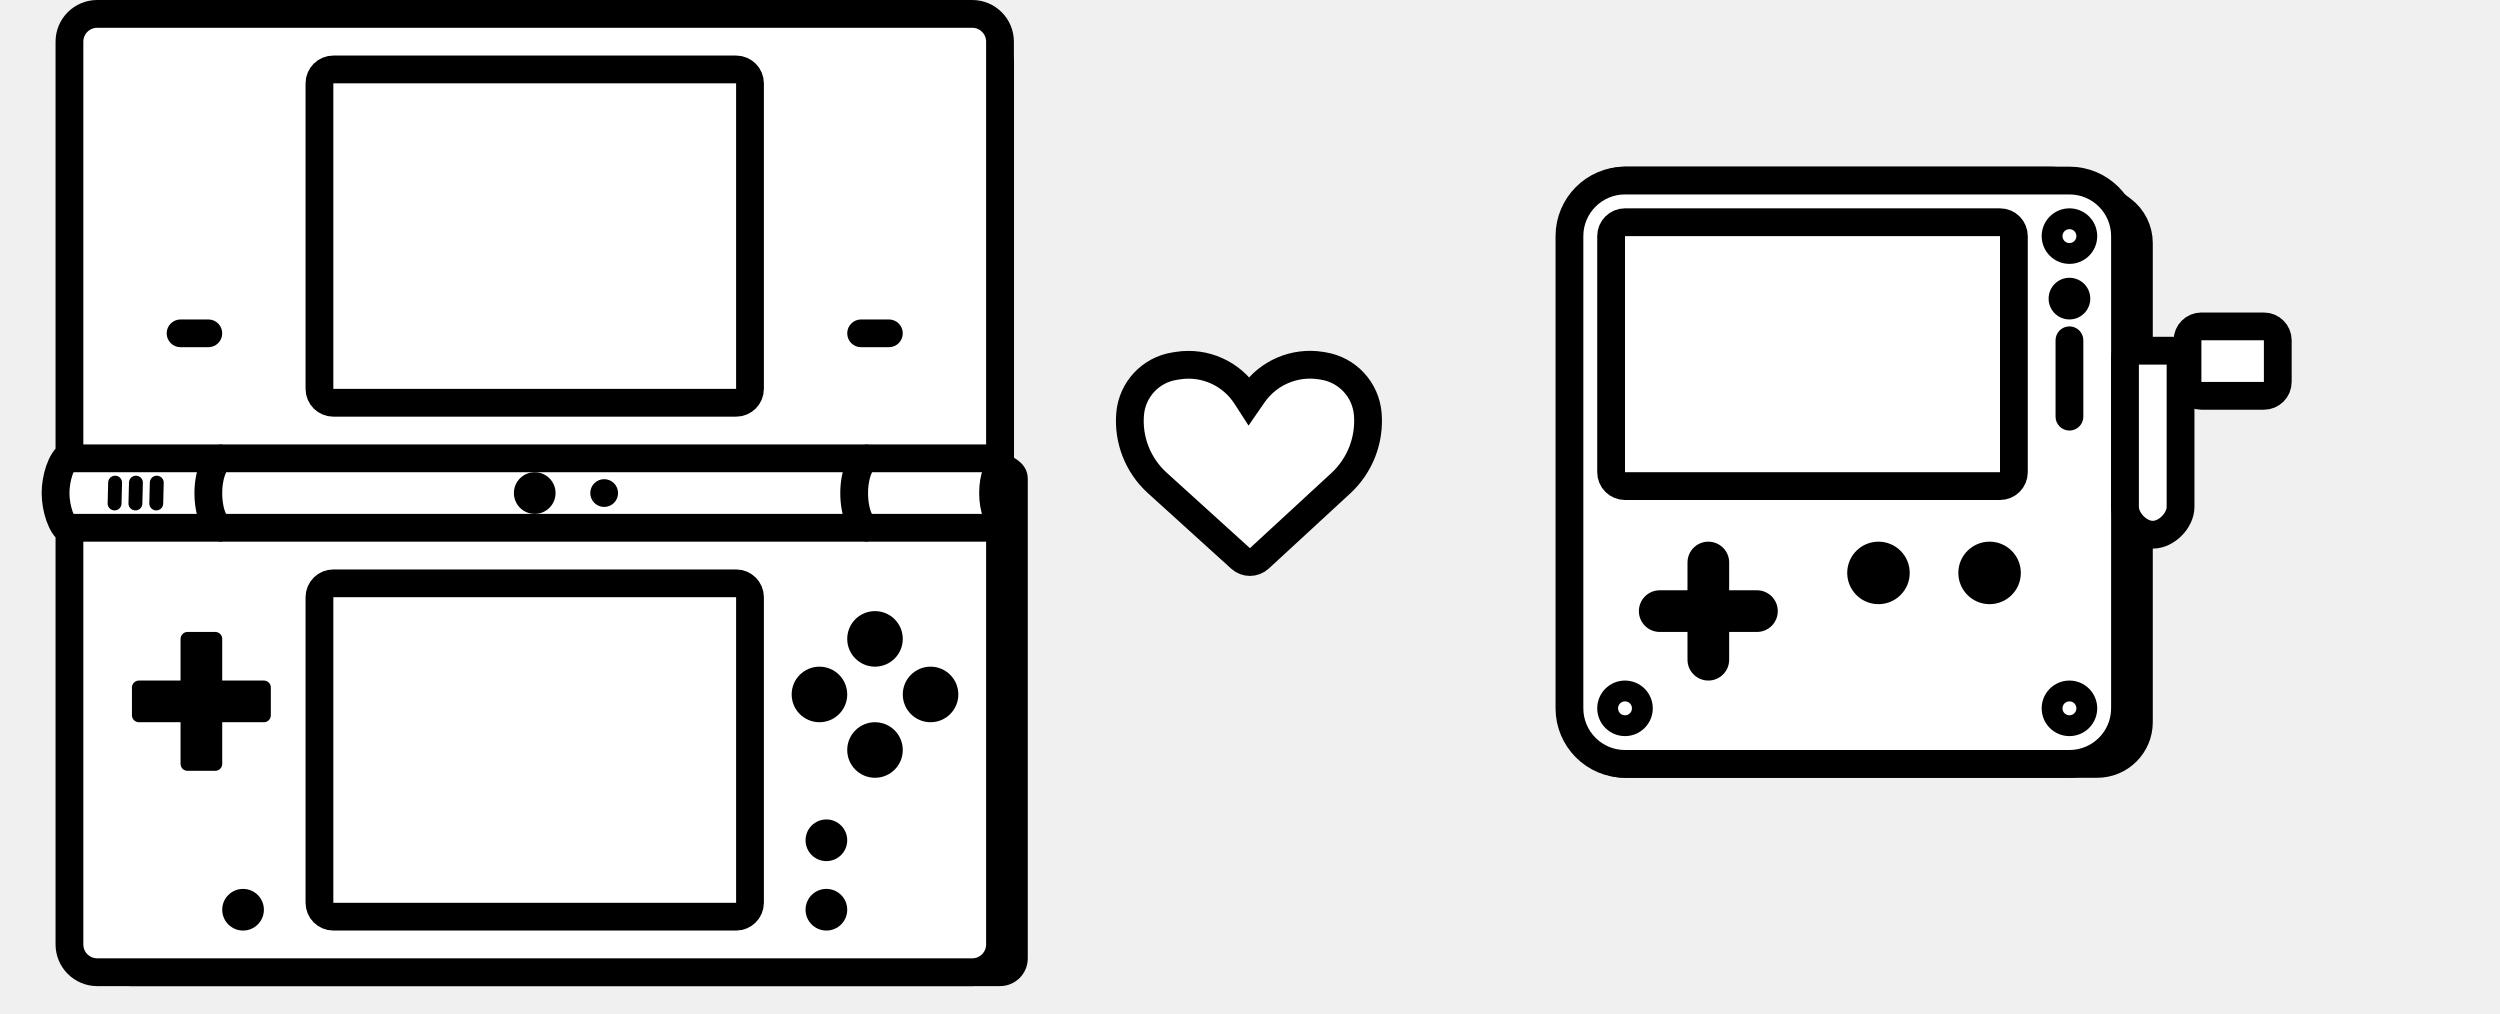
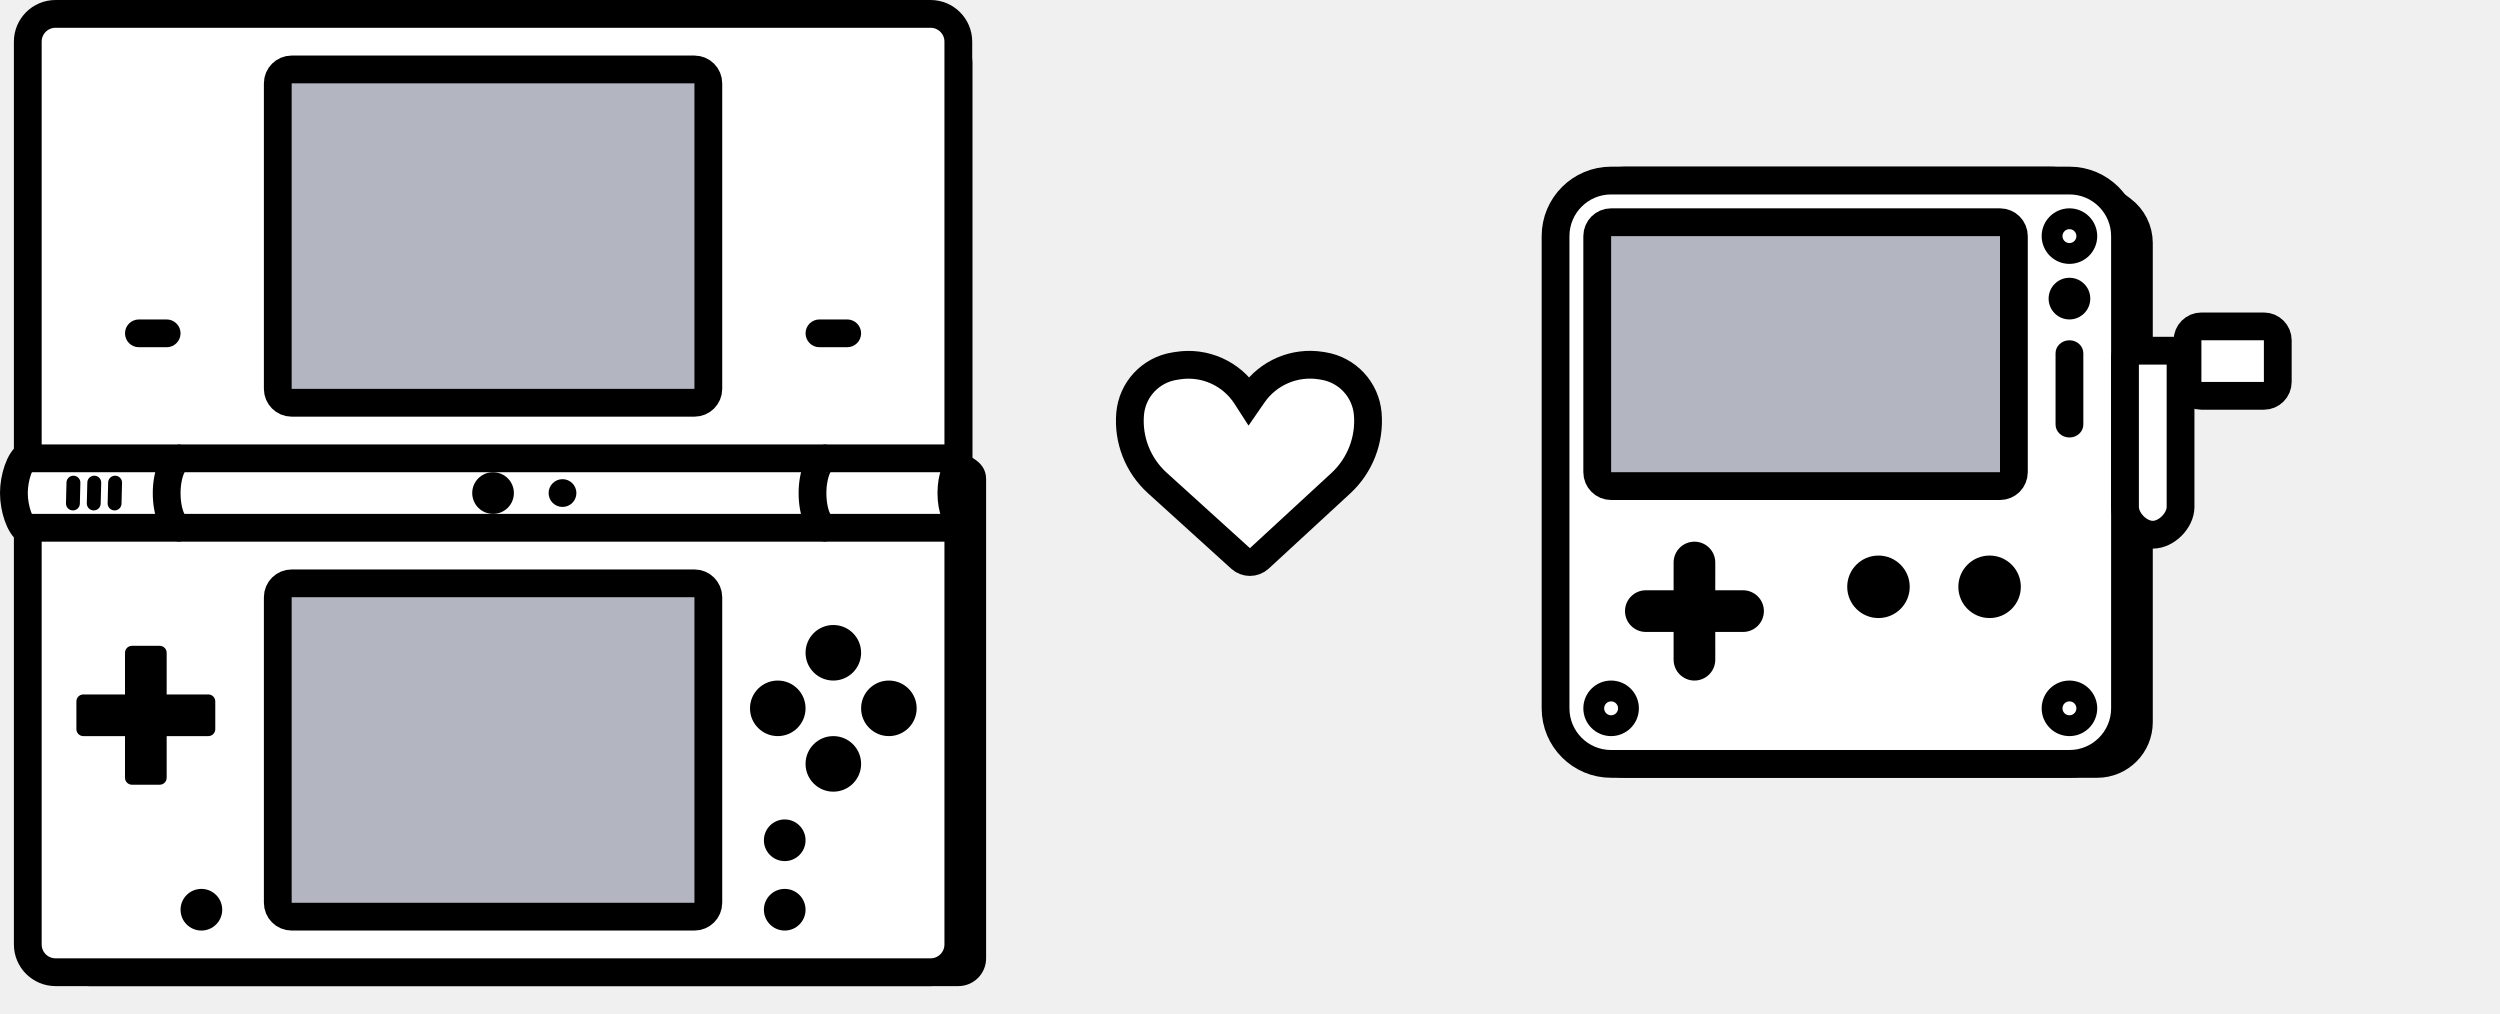
<svg xmlns="http://www.w3.org/2000/svg" width="180" height="73" viewBox="0 0 180 73">
  <g fill="none" fill-rule="evenodd">
    <rect width="4.5" height="5" x="144" y="13.5" fill="#C8CCE2" rx="1" />
    <path fill="#000" stroke="#000" stroke-width="2" d="M117,13 L140,13 L140,13 L147.5,13 C149.123,13 150.702,13.526 152,14.5 L152.8,15.1 C153.555,15.667 154,16.556 154,17.5 L154,52 C154,53.657 152.657,55 151,55 L117,55 C115.343,55 114,53.657 114,52 L114,16 C114,14.343 115.343,13 117,13 Z" />
-     <path fill="#FFF" stroke="#000" stroke-width="2" d="M117,13 L149,13 C151.209,13 153,14.791 153,17 L153,51 C153,53.209 151.209,55 149,55 L117,55 C114.791,55 113,53.209 113,51 L113,17 C113,14.791 114.791,13 117,13 Z" />
-     <path fill="#FFF" stroke="#000" stroke-width="2" d="M117,16 L144,16 C144.552,16 145,16.448 145,17 L145,34 C145,34.552 144.552,35 144,35 L117,35 C116.448,35 116,34.552 116,34 L116,17 C116,16.448 116.448,16 117,16 Z" />
-     <path fill="#000" d="M1,0 C1.552,0 2,0.448 2,1 L2,6.5 C2,7.052 1.552,7.5 1,7.5 C0.448,7.5 0,7.052 0,6.5 L0,1 C0,0.448 0.448,0 1,0 Z" transform="translate(148 23.5)" />
+     <path fill="#FFF" stroke="#000" stroke-width="2" d="M116,13 L149,13 C151.209,13 153,14.791 153,17 L153,51 C153,53.209 151.209,55 149,55 L116,55 C113.791,55 112,53.209 112,51 L112,17 C112,14.791 113.791,13 116,13 Z" />
+     <path fill="#B3B5C1" stroke="#000" stroke-width="2" d="M116,16 L144,16 C144.552,16 145,16.448 145,17 L145,34 C145,34.552 144.552,35 144,35 L116,35 C115.448,35 115,34.552 115,34 L115,17 C115,16.448 115.448,16 116,16 Z" />
+     <path fill="#000" d="M1,0 C1.552,0 2,0.418 2,0.933 L2,6.067 C2,6.582 1.552,7 1,7 C0.448,7 0,6.582 0,6.067 L0,0.933 C0,0.418 0.448,0 1,0 Z" transform="translate(148 24.5)" />
    <path fill="#FFF" stroke="#000" stroke-width="2" d="M153.5 25.25L157.5 25.25C157.224 25.25 157 25.474 157 25.75L157 36.5C157 37.466 156 38.5 155 38.5 154 38.5 153 37.466 153 36.5L153 25.75C153 25.474 153.224 25.25 153.5 25.25zM158.5 23.5L163 23.5C163.552 23.5 164 23.948 164 24.5L164 27.5C164 28.052 163.552 28.5 163 28.5L158.5 28.5C157.948 28.5 157.5 28.052 157.5 27.5L157.5 24.5C157.5 23.948 157.948 23.5 158.5 23.5z" />
-     <path fill="#000" d="M123,39 C123.828,39 124.5,39.672 124.5,40.5 L124.499,42.5 L126.5,42.5 C127.328,42.5 128,43.172 128,44 C128,44.828 127.328,45.5 126.5,45.5 L124.499,45.5 L124.5,47.5 C124.5,48.328 123.828,49 123,49 C122.172,49 121.5,48.328 121.5,47.5 L121.499,45.5 L119.5,45.5 C118.672,45.5 118,44.828 118,44 C118,43.172 118.672,42.5 119.5,42.5 L121.499,42.5 L121.5,40.5 C121.5,39.672 122.172,39 123,39 Z M143.25,39 C144.493,39 145.5,40.007 145.5,41.25 C145.5,42.493 144.493,43.5 143.25,43.5 C142.007,43.5 141,42.493 141,41.25 C141,40.007 142.007,39 143.25,39 Z M135.25,39 C136.493,39 137.5,40.007 137.5,41.25 C137.5,42.493 136.493,43.5 135.25,43.5 C134.007,43.5 133,42.493 133,41.25 C133,40.007 134.007,39 135.25,39 Z" />
+     <path fill="#000" d="M122,39 C122.828,39 123.5,39.672 123.5,40.5 L123.499,42.5 L125.5,42.5 C126.328,42.5 127,43.172 127,44 C127,44.828 126.328,45.5 125.5,45.5 L123.499,45.5 L123.5,47.5 C123.5,48.328 122.828,49 122,49 C121.172,49 120.5,48.328 120.5,47.5 L120.499,45.5 L118.5,45.5 C117.672,45.5 117,44.828 117,44 C117,43.172 117.672,42.5 118.5,42.5 L120.499,42.5 L120.5,40.5 C120.5,39.672 121.172,39 122,39 Z M143.25,40 C144.493,40 145.5,41.007 145.5,42.25 C145.5,43.493 144.493,44.5 143.25,44.5 C142.007,44.5 141,43.493 141,42.25 C141,41.007 142.007,40 143.25,40 Z M135.25,40 C136.493,40 137.5,41.007 137.5,42.25 C137.5,43.493 136.493,44.5 135.25,44.5 C134.007,44.5 133,43.493 133,42.25 C133,41.007 134.007,40 135.25,40 Z" />
    <path fill="#FFF" stroke="#000" stroke-width="2" d="M84.566,26.363 L84.804,26.325 C86.738,26.02 88.67,26.887 89.727,28.535 L89.924,28.841 L89.924,28.841 L90.222,28.41 C91.317,26.829 93.222,26.018 95.12,26.325 L95.284,26.352 C97.014,26.632 98.331,28.053 98.479,29.8 C98.637,31.674 97.921,33.517 96.539,34.792 L90.673,40.202 C90.292,40.553 89.707,40.556 89.323,40.208 L83.327,34.773 C81.934,33.511 81.21,31.672 81.369,29.8 C81.517,28.055 82.836,26.636 84.566,26.363 Z" />
    <path stroke="#000" stroke-width="1.5" d="M149,15.75 C149.345,15.75 149.658,15.89 149.884,16.116 C150.11,16.342 150.25,16.655 150.25,17 C150.25,17.345 150.11,17.658 149.884,17.884 C149.658,18.11 149.345,18.25 149,18.25 C148.655,18.25 148.342,18.11 148.116,17.884 C147.89,17.658 147.75,17.345 147.75,17 C147.75,16.655 147.89,16.342 148.116,16.116 C148.342,15.89 148.655,15.75 149,15.75 Z" />
    <circle cx="149" cy="21.5" r="1.5" fill="#000" />
-     <path fill="#000" d="M71.27,2.081 L72.319,2.991 C72.758,3.371 73.009,3.922 73.009,4.502 L73.009,32.955 L73.079,33 C73.658,33.367 74,33.814 74,34.5 L74,69 C74,70.105 73.105,71 72,71 L9.412,71 C9.14,71 8.871,70.945 8.622,70.837 L6,69.71 L71.27,33.22 L71.27,2.081 Z" />
+     <path fill="#000" d="M68.27,2.081 L69.319,2.991 C69.758,3.371 70.009,3.922 70.009,4.502 L70.009,32.955 L70.079,33 C70.658,33.367 71,33.814 71,34.5 L71,69 C71,70.105 70.105,71 69,71 L6.412,71 C6.14,71 5.871,70.945 5.622,70.837 L3,69.71 L68.27,33.22 L68.27,2.081 Z" />
    <circle cx="149" cy="51" r="1.25" stroke="#000" stroke-width="1.5" />
-     <circle cx="117" cy="51" r="1.25" stroke="#000" stroke-width="1.5" />
-     <path fill="#FFF" stroke="#000" stroke-width="2" d="M70,1 C71.105,1 72,1.895 72,3 L72,68 C72,69.105 71.105,70 70,70 L7,70 C5.895,70 5,69.105 5,68 L5,38.25 C4.417,37.907 4,36.589 4,35.5 C4,34.411 4.417,33.093 5,32.75 L5,3 C5,1.895 5.895,1 7,1 L70,1 Z" />
-     <path stroke="#000" stroke-width="2" d="M24 5L53 5C53.552 5 54 5.448 54 6L54 28C54 28.552 53.552 29 53 29L24 29C23.448 29 23 28.552 23 28L23 6C23 5.448 23.448 5 24 5zM24 42L53 42C53.552 42 54 42.448 54 43L54 65C54 65.552 53.552 66 53 66L24 66C23.448 66 23 65.552 23 65L23 43C23 42.448 23.448 42 24 42z" />
-     <line x1="5" x2="72" y1="33" y2="33" stroke="#000" stroke-width="2" />
+     <circle cx="116" cy="51" r="1.25" stroke="#000" stroke-width="1.5" />
+     <path fill="#FFF" stroke="#000" stroke-width="2" d="M67,1 C68.105,1 69,1.895 69,3 L69,68 C69,69.105 68.105,70 67,70 L4,70 C2.895,70 2,69.105 2,68 L2,38.25 C1.417,37.907 1,36.589 1,35.5 C1,34.411 1.417,33.093 2,32.75 L2,3 C2,1.895 2.895,1 4,1 L67,1 Z" />
+     <path fill="#B3B5C1" stroke="#000" stroke-width="2" d="M21 5L50 5C50.552 5 51 5.448 51 6L51 28C51 28.552 50.552 29 50 29L21 29C20.448 29 20 28.552 20 28L20 6C20 5.448 20.448 5 21 5zM21 42L50 42C50.552 42 51 42.448 51 43L51 65C51 65.552 50.552 66 50 66L21 66C20.448 66 20 65.552 20 65L20 43C20 42.448 20.448 42 21 42z" />
+     <line x1="2" x2="69" y1="33" y2="33" stroke="#000" stroke-width="2" />
+     <line x1="5.287" x2="5.25" y1="34.75" y2="36.25" stroke="#000" stroke-linecap="round" stroke-linejoin="round" />
+     <line x1="6.787" x2="6.75" y1="34.75" y2="36.25" stroke="#000" stroke-linecap="round" stroke-linejoin="round" />
    <line x1="8.287" x2="8.25" y1="34.75" y2="36.25" stroke="#000" stroke-linecap="round" stroke-linejoin="round" />
-     <line x1="9.787" x2="9.75" y1="34.75" y2="36.25" stroke="#000" stroke-linecap="round" stroke-linejoin="round" />
-     <line x1="11.287" x2="11.25" y1="34.75" y2="36.25" stroke="#000" stroke-linecap="round" stroke-linejoin="round" />
-     <line x1="72" x2="5" y1="38" y2="38" stroke="#000" stroke-width="2" />
-     <path fill="#000" d="M6,8 C7.105,8 8,8.895 8,10 C8,11.105 7.105,12 6,12 C4.895,12 4,11.105 4,10 C4,8.895 4.895,8 6,8 Z M10,4 C11.105,4 12,4.895 12,6 C12,7.105 11.105,8 10,8 C8.895,8 8,7.105 8,6 C8,4.895 8.895,4 10,4 Z M2,4 C3.105,4 4,4.895 4,6 C4,7.105 3.105,8 2,8 C0.895,8 0,7.105 0,6 C0,4.895 0.895,4 2,4 Z M6,0 C7.105,0 8,0.895 8,2 C8,3.105 7.105,4 6,4 C4.895,4 4,3.105 4,2 C4,0.895 4.895,0 6,0 Z" transform="translate(57 44)" />
-     <circle cx="59.5" cy="60.5" r="1.5" fill="#000" />
-     <circle cx="59.5" cy="65.5" r="1.5" fill="#000" />
-     <circle cx="17.5" cy="65.5" r="1.5" fill="#000" />
-     <circle cx="38.5" cy="35.5" r="1.5" fill="#000" />
-     <circle cx="43.5" cy="35.5" r="1" fill="#000" />
-     <rect width="4" height="2" x="12" y="23" fill="#000" rx="1" />
-     <rect width="4" height="2" x="61" y="23" fill="#000" rx="1" />
-     <path fill="#000" d="M15.5,45.5 C15.776,45.5 16,45.724 16,46 L16,49 L19,49 C19.276,49 19.5,49.224 19.5,49.5 L19.5,51.5 C19.5,51.776 19.276,52 19,52 L16,52 L16,55 C16,55.276 15.776,55.5 15.5,55.5 L13.5,55.5 C13.224,55.5 13,55.276 13,55 L13,52 L10,52 C9.724,52 9.5,51.776 9.5,51.5 L9.5,49.5 C9.5,49.224 9.724,49 10,49 L13,49 L13,46 C13,45.724 13.224,45.5 13.5,45.5 L15.5,45.5 Z" />
-     <ellipse cx="71.5" cy="35.5" fill="#000" rx="1" ry="2.5" />
-     <path stroke="#000" stroke-width="2" d="M62.5 33C62 33 61.5 34.119 61.5 35.5 61.5 36.958 62 38 62.5 38M16 33C15.5 33 15 34.119 15 35.5 15 36.958 15.5 38 16 38" />
+     <line x1="69" x2="2" y1="38" y2="38" stroke="#000" stroke-width="2" />
+     <path fill="#000" d="M6,8 C7.105,8 8,8.895 8,10 C8,11.105 7.105,12 6,12 C4.895,12 4,11.105 4,10 C4,8.895 4.895,8 6,8 Z M10,4 C11.105,4 12,4.895 12,6 C12,7.105 11.105,8 10,8 C8.895,8 8,7.105 8,6 C8,4.895 8.895,4 10,4 Z M2,4 C3.105,4 4,4.895 4,6 C4,7.105 3.105,8 2,8 C0.895,8 0,7.105 0,6 C0,4.895 0.895,4 2,4 Z M6,0 C7.105,0 8,0.895 8,2 C8,3.105 7.105,4 6,4 C4.895,4 4,3.105 4,2 C4,0.895 4.895,0 6,0 Z" transform="translate(54 45)" />
+     <circle cx="56.5" cy="60.5" r="1.5" fill="#000" />
+     <circle cx="56.5" cy="65.5" r="1.5" fill="#000" />
+     <circle cx="14.5" cy="65.5" r="1.5" fill="#000" />
+     <circle cx="35.5" cy="35.5" r="1.5" fill="#000" />
+     <circle cx="40.5" cy="35.5" r="1" fill="#000" />
+     <rect width="4" height="2" x="9" y="23" fill="#000" rx="1" />
+     <rect width="4" height="2" x="58" y="23" fill="#000" rx="1" />
+     <path fill="#000" d="M11.5,46.5 C11.776,46.5 12,46.724 12,47 L12,50 L15,50 C15.276,50 15.5,50.224 15.5,50.5 L15.5,52.5 C15.5,52.776 15.276,53 15,53 L12,53 L12,56 C12,56.276 11.776,56.5 11.5,56.5 L9.5,56.5 C9.224,56.5 9,56.276 9,56 L9,53 L6,53 C5.724,53 5.5,52.776 5.5,52.5 L5.5,50.5 C5.5,50.224 5.724,50 6,50 L9,50 L9,47 C9,46.724 9.224,46.5 9.5,46.5 L11.5,46.5 Z" />
+     <ellipse cx="68.5" cy="35.5" fill="#000" rx="1" ry="2.5" />
+     <path stroke="#000" stroke-width="2" d="M59.5 33C59 33 58.5 34.119 58.5 35.5 58.5 36.958 59 38 59.5 38M13 33C12.5 33 12 34.119 12 35.5 12 36.958 12.5 38 13 38" />
  </g>
</svg>
